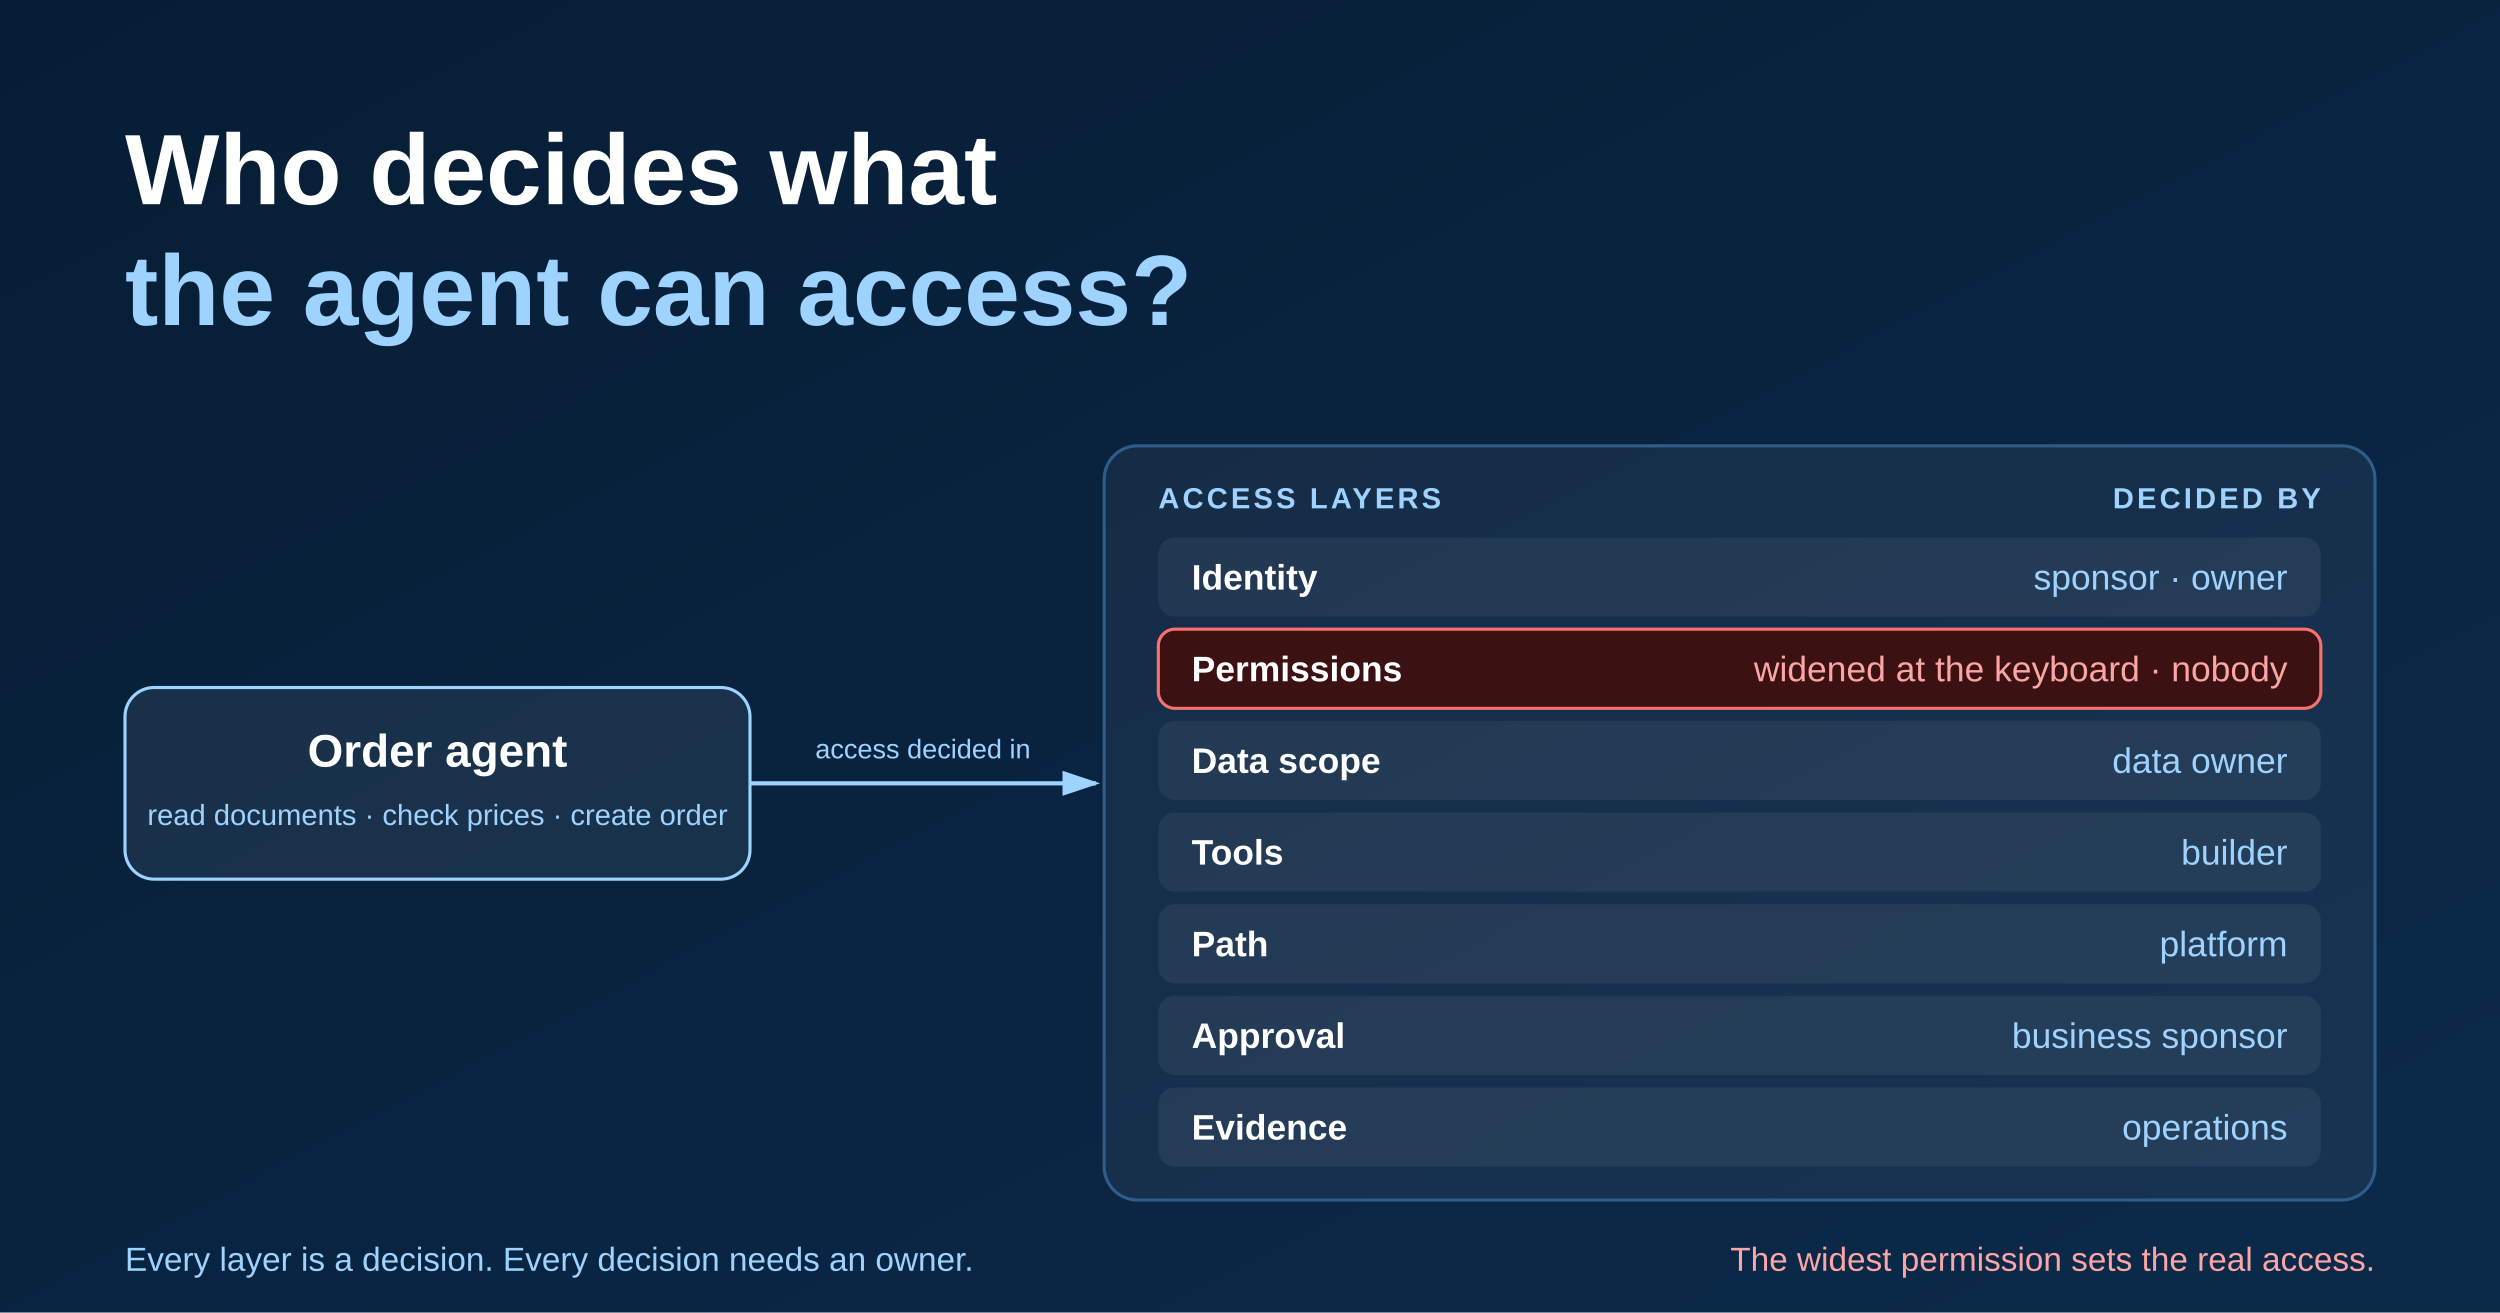
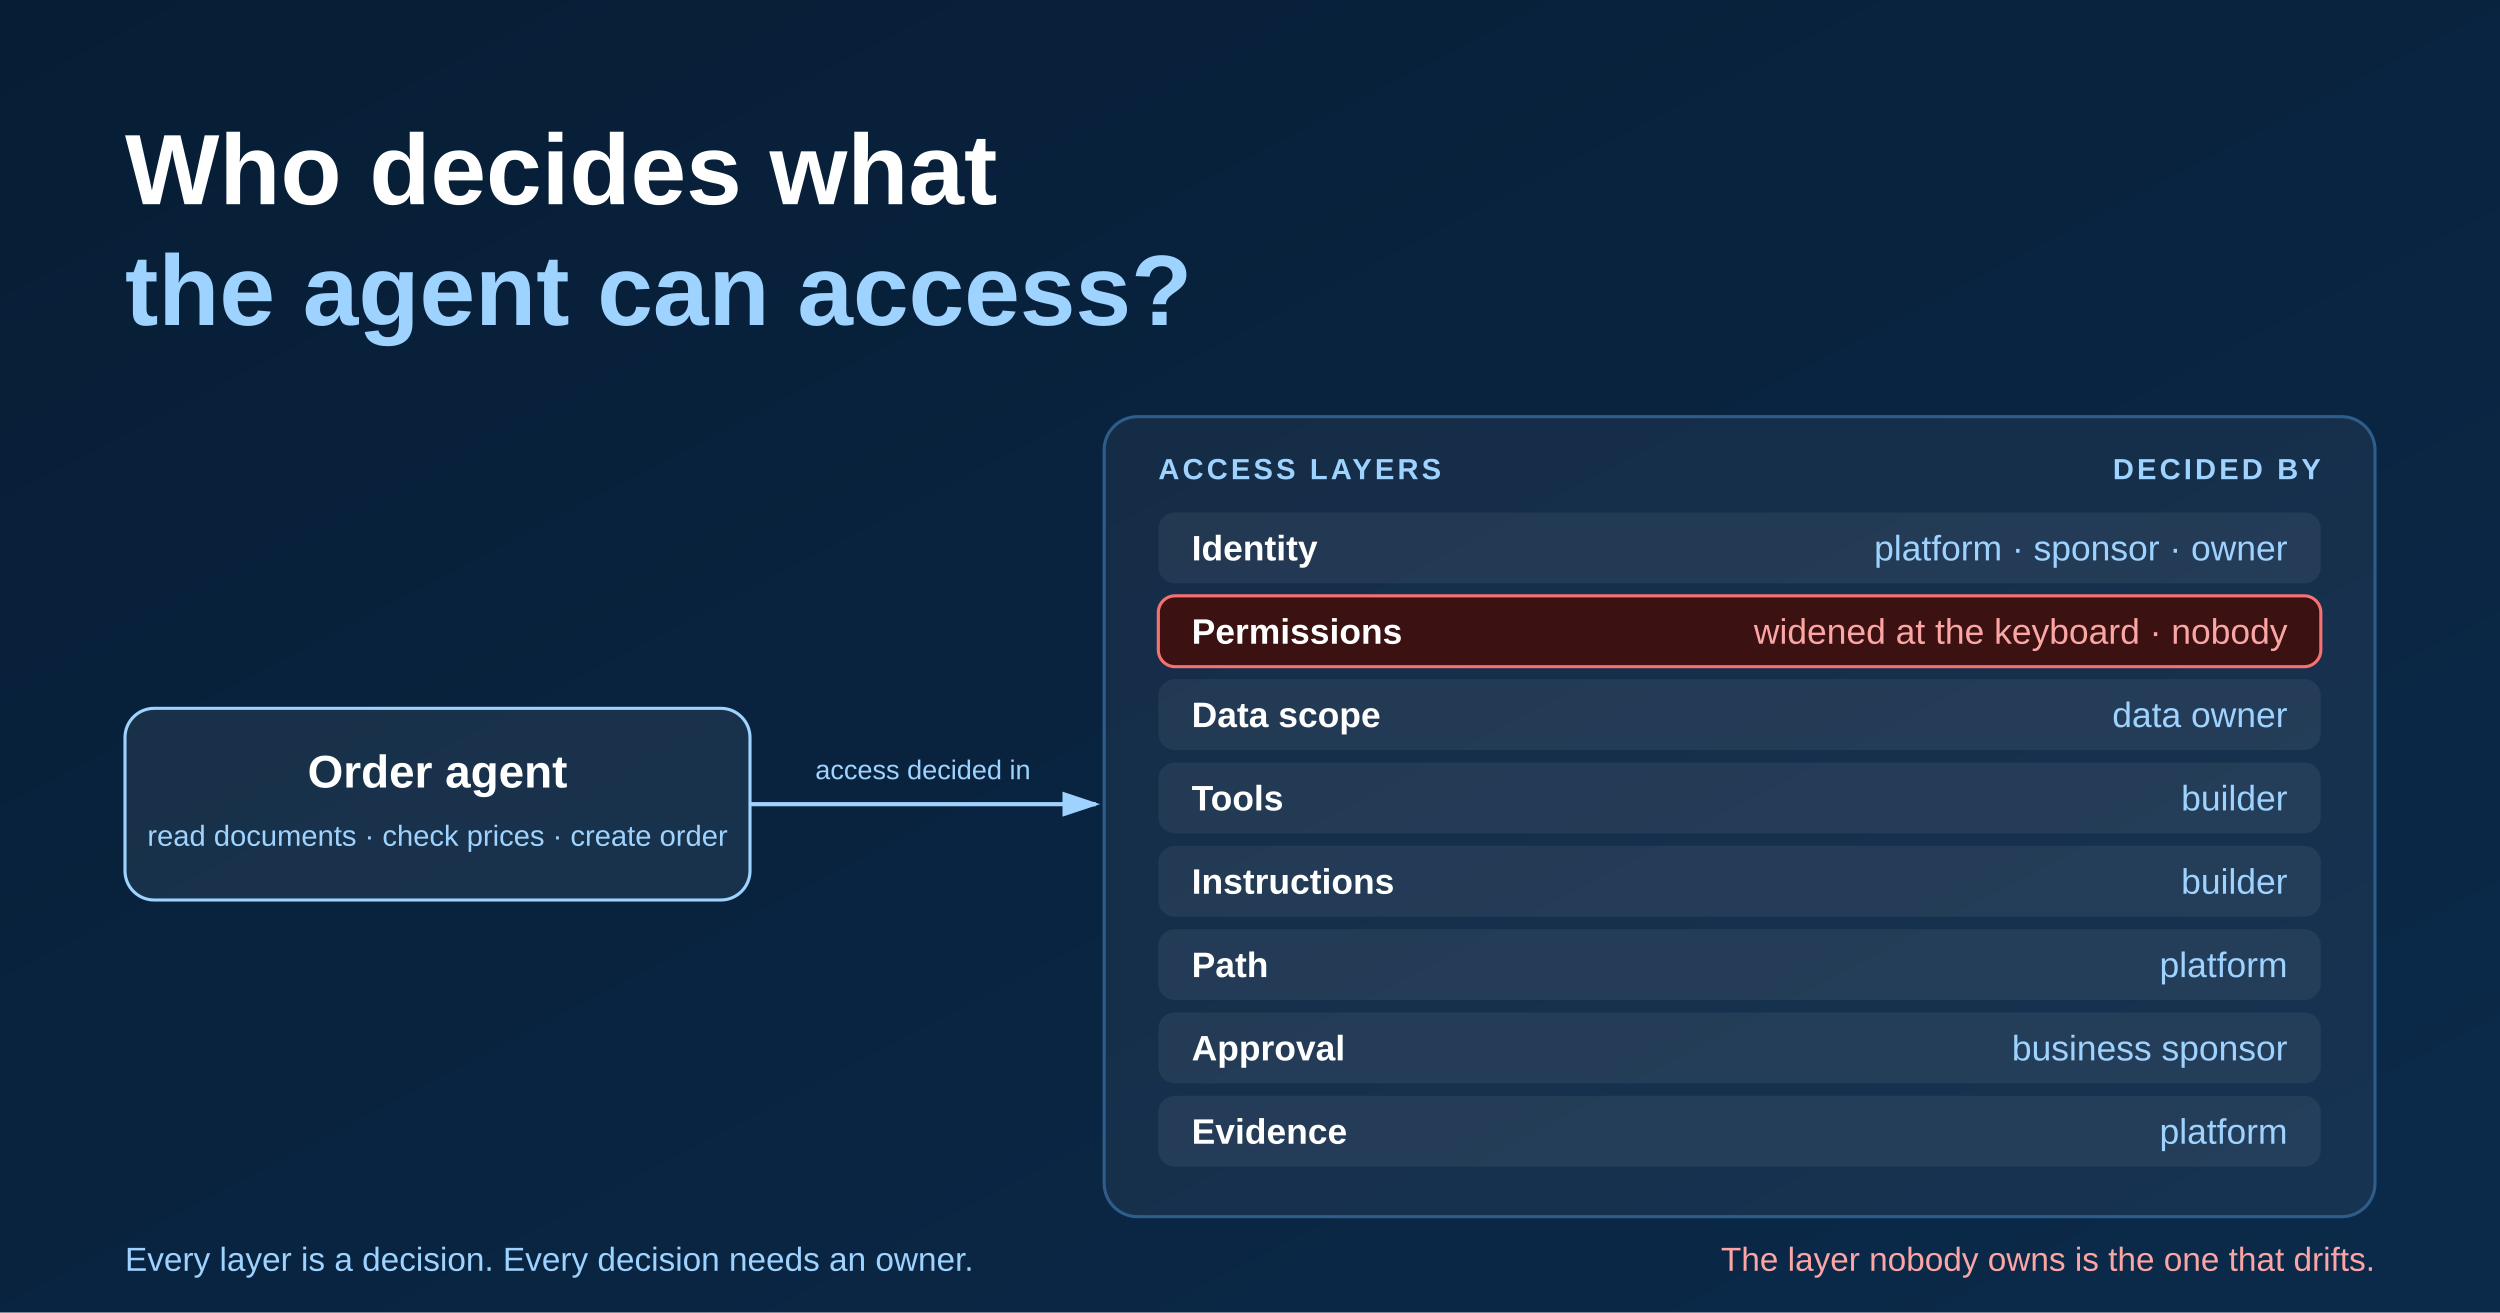
<svg xmlns="http://www.w3.org/2000/svg" viewBox="0 0 1200 630" font-family="'Segoe UI', Arial, sans-serif">
  <defs>
    <linearGradient id="bg" x1="0" y1="0" x2="1" y2="1">
      <stop offset="0" stop-color="#071d35" />
      <stop offset="1" stop-color="#0b2a4a" />
    </linearGradient>
    <marker id="arrowL" markerWidth="9" markerHeight="6" refX="8" refY="3" orient="auto">
      <polygon points="0 0, 9 3, 0 6" fill="#9fd3ff" />
    </marker>
  </defs>
  <rect width="1200" height="630" fill="url(#bg)" />
  <text x="60" y="98" font-size="48" font-weight="700" fill="#ffffff">Who decides what</text>
  <text x="60" y="156" font-size="48" font-weight="700" fill="#9fd3ff">the agent can access?</text>
-   <rect x="60" y="330" width="300" height="92" rx="14" fill="#ffffff" fill-opacity="0.07" stroke="#9fd3ff" stroke-width="1.5" />
-   <text x="210" y="368" text-anchor="middle" font-size="22" font-weight="600" fill="#ffffff">Order agent</text>
-   <text x="210" y="396" text-anchor="middle" font-size="14" fill="#9fd3ff">read documents · check prices · create order</text>
-   <line x1="360" y1="376" x2="526" y2="376" stroke="#9fd3ff" stroke-width="2" marker-end="url(#arrowL)" />
-   <text x="443" y="364" text-anchor="middle" font-size="13" fill="#9fd3ff">access decided in</text>
-   <rect x="530" y="214" width="610" height="362" rx="16" fill="#ffffff" fill-opacity="0.05" stroke="#2f5d8a" stroke-width="1.5" />
-   <text x="556" y="244" font-size="14" font-weight="600" letter-spacing="1.5" fill="#9fd3ff">ACCESS LAYERS</text>
-   <text x="1114" y="244" text-anchor="end" font-size="14" font-weight="600" letter-spacing="1.5" fill="#9fd3ff">DECIDED BY</text>
+   <rect x="60" y="340" width="300" height="92" rx="14" fill="#ffffff" fill-opacity="0.07" stroke="#9fd3ff" stroke-width="1.5" />
+   <text x="210" y="378" text-anchor="middle" font-size="22" font-weight="600" fill="#ffffff">Order agent</text>
+   <text x="210" y="406" text-anchor="middle" font-size="14" fill="#9fd3ff">read documents · check prices · create order</text>
+   <line x1="360" y1="386" x2="526" y2="386" stroke="#9fd3ff" stroke-width="2" marker-end="url(#arrowL)" />
+   <text x="443" y="374" text-anchor="middle" font-size="13" fill="#9fd3ff">access decided in</text>
+   <rect x="530" y="200" width="610" height="384" rx="16" fill="#ffffff" fill-opacity="0.05" stroke="#2f5d8a" stroke-width="1.5" />
+   <text x="556" y="230" font-size="14" font-weight="600" letter-spacing="1.5" fill="#9fd3ff">ACCESS LAYERS</text>
+   <text x="1114" y="230" text-anchor="end" font-size="14" font-weight="600" letter-spacing="1.5" fill="#9fd3ff">DECIDED BY</text>
  <g font-size="17">
-     <rect x="556" y="258" width="558" height="38" rx="8" fill="#ffffff" fill-opacity="0.06" />
-     <text x="572" y="283" font-weight="600" fill="#ffffff">Identity</text>
-     <text x="1098" y="283" text-anchor="end" fill="#9fd3ff">sponsor · owner</text>
-     <rect x="556" y="302" width="558" height="38" rx="8" fill="#3b1111" stroke="#f87171" stroke-width="1.5" />
-     <text x="572" y="327" font-weight="600" fill="#ffffff">Permissions</text>
-     <text x="1098" y="327" text-anchor="end" fill="#fca5a5">widened at the keyboard · nobody</text>
-     <rect x="556" y="346" width="558" height="38" rx="8" fill="#ffffff" fill-opacity="0.06" />
-     <text x="572" y="371" font-weight="600" fill="#ffffff">Data scope</text>
-     <text x="1098" y="371" text-anchor="end" fill="#9fd3ff">data owner</text>
-     <rect x="556" y="390" width="558" height="38" rx="8" fill="#ffffff" fill-opacity="0.06" />
-     <text x="572" y="415" font-weight="600" fill="#ffffff">Tools</text>
-     <text x="1098" y="415" text-anchor="end" fill="#9fd3ff">builder</text>
-     <rect x="556" y="434" width="558" height="38" rx="8" fill="#ffffff" fill-opacity="0.06" />
-     <text x="572" y="459" font-weight="600" fill="#ffffff">Path</text>
-     <text x="1098" y="459" text-anchor="end" fill="#9fd3ff">platform</text>
-     <rect x="556" y="478" width="558" height="38" rx="8" fill="#ffffff" fill-opacity="0.06" />
-     <text x="572" y="503" font-weight="600" fill="#ffffff">Approval</text>
-     <text x="1098" y="503" text-anchor="end" fill="#9fd3ff">business sponsor</text>
-     <rect x="556" y="522" width="558" height="38" rx="8" fill="#ffffff" fill-opacity="0.06" />
-     <text x="572" y="547" font-weight="600" fill="#ffffff">Evidence</text>
-     <text x="1098" y="547" text-anchor="end" fill="#9fd3ff">operations</text>
+     <rect x="556" y="246" width="558" height="34" rx="8" fill="#ffffff" fill-opacity="0.06" />
+     <text x="572" y="269" font-weight="600" fill="#ffffff">Identity</text>
+     <text x="1098" y="269" text-anchor="end" fill="#9fd3ff">platform · sponsor · owner</text>
+     <rect x="556" y="286" width="558" height="34" rx="8" fill="#3b1111" stroke="#f87171" stroke-width="1.5" />
+     <text x="572" y="309" font-weight="600" fill="#ffffff">Permissions</text>
+     <text x="1098" y="309" text-anchor="end" fill="#fca5a5">widened at the keyboard · nobody</text>
+     <rect x="556" y="326" width="558" height="34" rx="8" fill="#ffffff" fill-opacity="0.06" />
+     <text x="572" y="349" font-weight="600" fill="#ffffff">Data scope</text>
+     <text x="1098" y="349" text-anchor="end" fill="#9fd3ff">data owner</text>
+     <rect x="556" y="366" width="558" height="34" rx="8" fill="#ffffff" fill-opacity="0.06" />
+     <text x="572" y="389" font-weight="600" fill="#ffffff">Tools</text>
+     <text x="1098" y="389" text-anchor="end" fill="#9fd3ff">builder</text>
+     <rect x="556" y="406" width="558" height="34" rx="8" fill="#ffffff" fill-opacity="0.06" />
+     <text x="572" y="429" font-weight="600" fill="#ffffff">Instructions</text>
+     <text x="1098" y="429" text-anchor="end" fill="#9fd3ff">builder</text>
+     <rect x="556" y="446" width="558" height="34" rx="8" fill="#ffffff" fill-opacity="0.06" />
+     <text x="572" y="469" font-weight="600" fill="#ffffff">Path</text>
+     <text x="1098" y="469" text-anchor="end" fill="#9fd3ff">platform</text>
+     <rect x="556" y="486" width="558" height="34" rx="8" fill="#ffffff" fill-opacity="0.06" />
+     <text x="572" y="509" font-weight="600" fill="#ffffff">Approval</text>
+     <text x="1098" y="509" text-anchor="end" fill="#9fd3ff">business sponsor</text>
+     <rect x="556" y="526" width="558" height="34" rx="8" fill="#ffffff" fill-opacity="0.06" />
+     <text x="572" y="549" font-weight="600" fill="#ffffff">Evidence</text>
+     <text x="1098" y="549" text-anchor="end" fill="#9fd3ff">platform</text>
  </g>
  <text x="60" y="610" font-size="16" fill="#9fd3ff">Every layer is a decision. Every decision needs an owner.</text>
-   <text x="1140" y="610" text-anchor="end" font-size="16" fill="#fca5a5">The widest permission sets the real access.</text>
+   <text x="1140" y="610" text-anchor="end" font-size="16" fill="#fca5a5">The layer nobody owns is the one that drifts.</text>
</svg>
